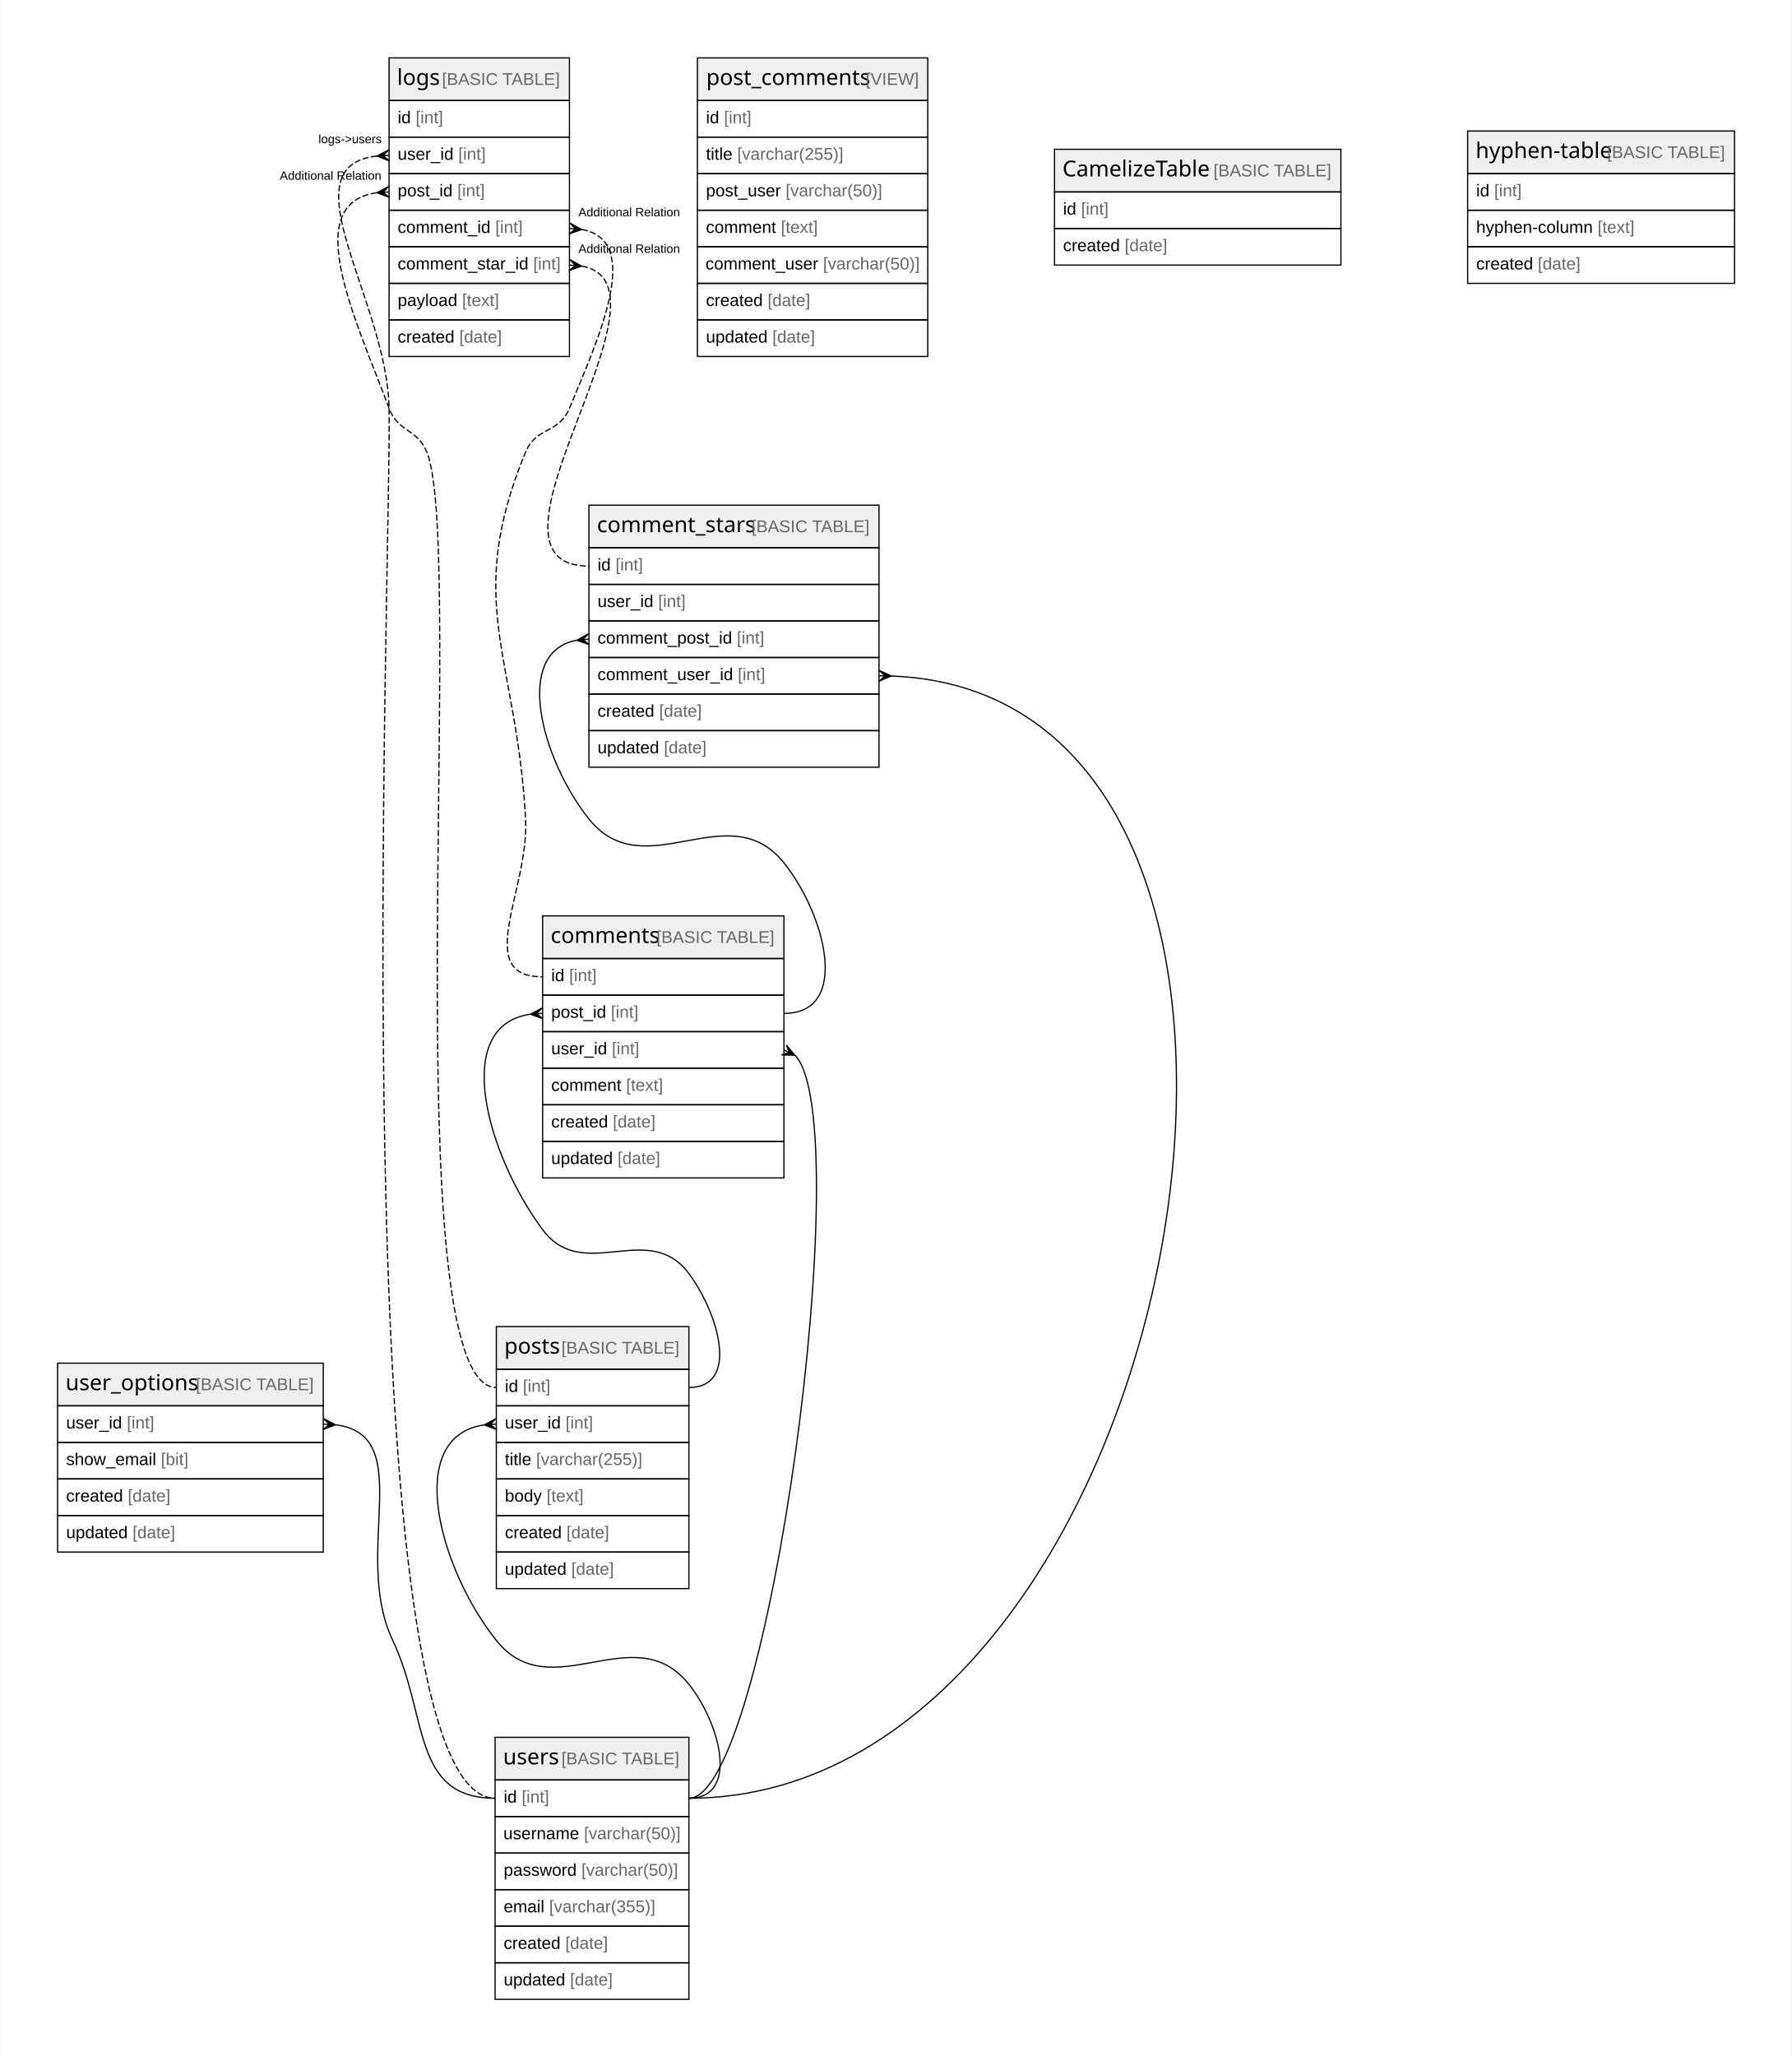
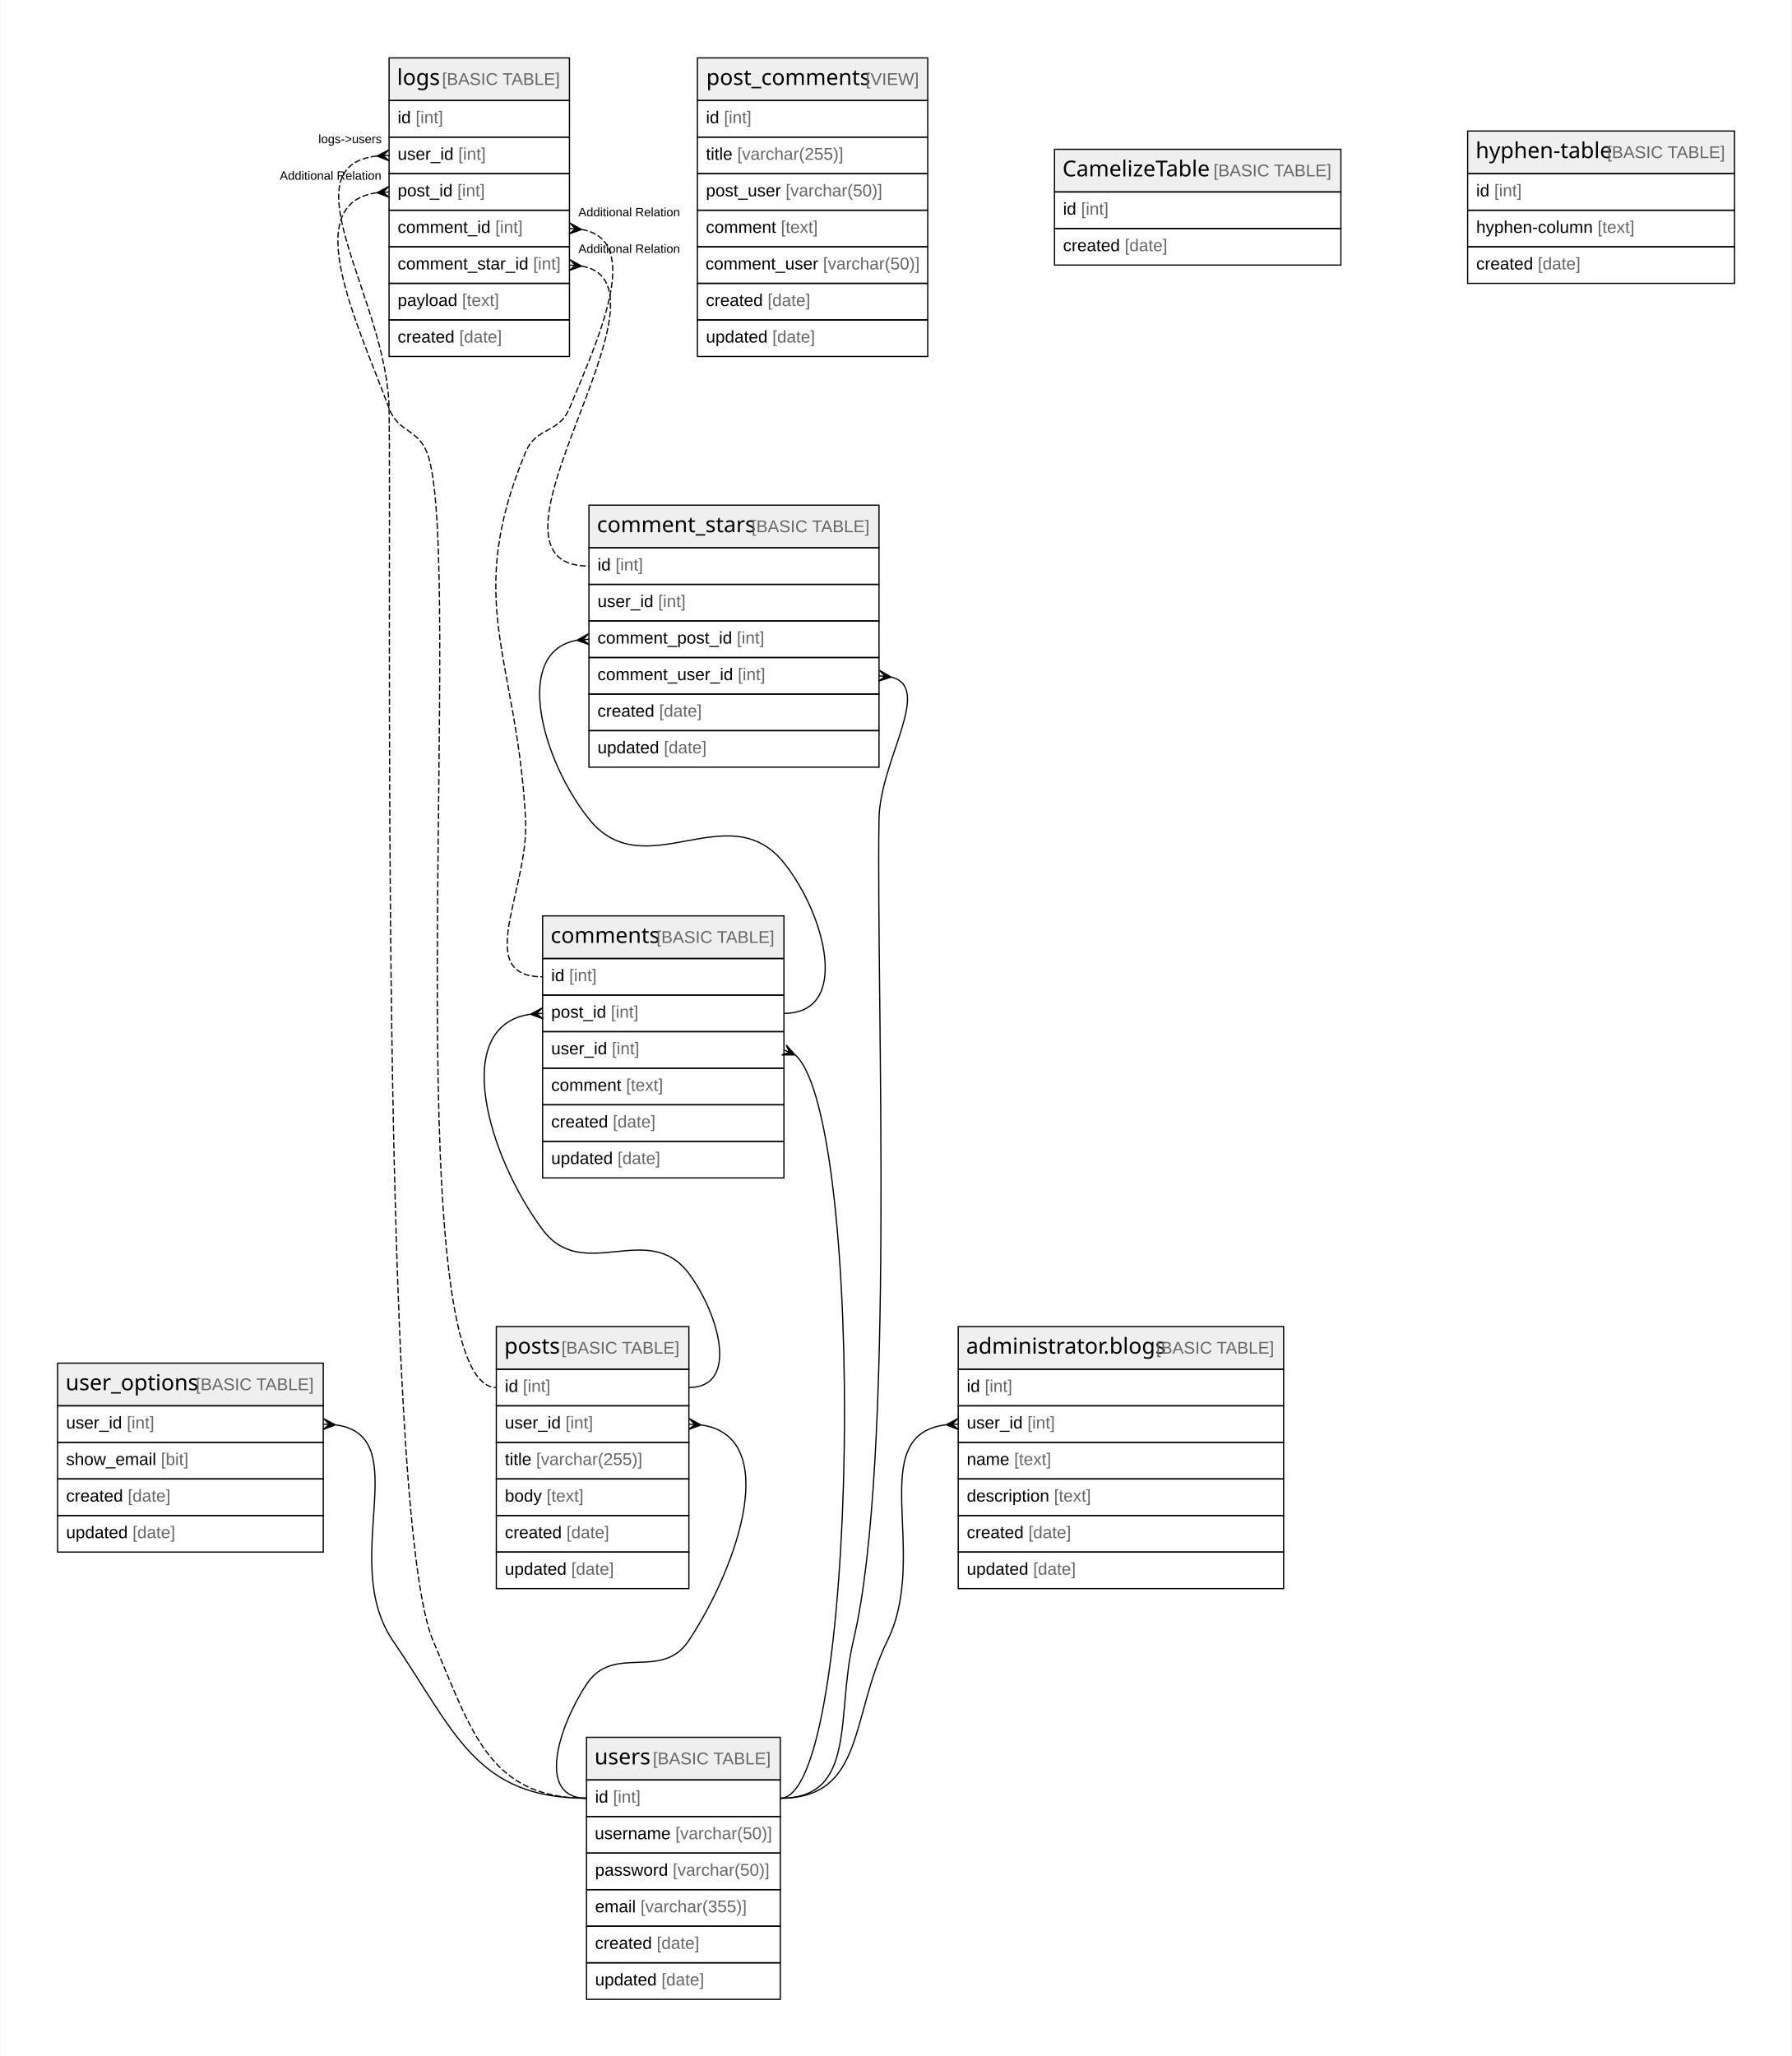
<svg xmlns="http://www.w3.org/2000/svg" width="1470pt" height="1687pt" viewBox="0.00 0.00 1469.50 1687.00">
  <g id="graph0" class="graph" transform="scale(1 1) rotate(0) translate(4 1683)">
    <polygon fill="#ffffff" stroke="transparent" points="-4,4 -4,-1683 1465.5,-1683 1465.5,4 -4,4" />
    <g id="node1" class="node">
-       <polygon fill="#efefef" stroke="transparent" points="402,-222.5 402,-257.5 561,-257.5 561,-222.5 402,-222.5" />
-       <polygon fill="none" stroke="#000000" points="402,-222.5 402,-257.5 561,-257.5 561,-222.5 402,-222.5" />
-       <text text-anchor="start" x="408.541" y="-235.3" font-family="Arial Bold" font-size="18.00" fill="#000000">users</text>
-       <text text-anchor="start" x="452.545" y="-235.3" font-family="Arial" font-size="14.00" fill="#000000"> </text>
-       <text text-anchor="start" x="456.436" y="-235.3" font-family="Arial" font-size="14.00" fill="#666666">[BASIC TABLE]</text>
-       <polygon fill="none" stroke="#000000" points="402,-192.5 402,-222.5 561,-222.5 561,-192.5 402,-192.5" />
-       <text text-anchor="start" x="409" y="-203.9" font-family="Arial" font-size="14.00" fill="#000000">id </text>
-       <text text-anchor="start" x="423.78" y="-203.9" font-family="Arial" font-size="14.00" fill="#666666">[int]</text>
-       <polygon fill="none" stroke="#000000" points="402,-162.5 402,-192.5 561,-192.5 561,-162.5 402,-162.5" />
-       <text text-anchor="start" x="408.769" y="-173.9" font-family="Arial" font-size="14.00" fill="#000000">username </text>
-       <text text-anchor="start" x="474.894" y="-173.9" font-family="Arial" font-size="14.00" fill="#666666">[varchar(50)]</text>
-       <polygon fill="none" stroke="#000000" points="402,-132.5 402,-162.5 561,-162.5 561,-132.5 402,-132.5" />
-       <text text-anchor="start" x="409" y="-143.9" font-family="Arial" font-size="14.00" fill="#000000">password </text>
-       <text text-anchor="start" x="472.788" y="-143.9" font-family="Arial" font-size="14.00" fill="#666666">[varchar(50)]</text>
-       <polygon fill="none" stroke="#000000" points="402,-102.5 402,-132.5 561,-132.5 561,-102.5 402,-102.5" />
-       <text text-anchor="start" x="409" y="-113.9" font-family="Arial" font-size="14.00" fill="#000000">email </text>
-       <text text-anchor="start" x="446.33" y="-113.9" font-family="Arial" font-size="14.00" fill="#666666">[varchar(355)]</text>
-       <polygon fill="none" stroke="#000000" points="402,-72.5 402,-102.5 561,-102.5 561,-72.5 402,-72.5" />
-       <text text-anchor="start" x="409" y="-83.9" font-family="Arial" font-size="14.00" fill="#000000">created </text>
-       <text text-anchor="start" x="459.572" y="-83.9" font-family="Arial" font-size="14.00" fill="#666666">[date]</text>
-       <polygon fill="none" stroke="#000000" points="402,-42.5 402,-72.5 561,-72.5 561,-42.5 402,-42.5" />
-       <text text-anchor="start" x="409" y="-53.9" font-family="Arial" font-size="14.00" fill="#000000">updated </text>
-       <text text-anchor="start" x="463.477" y="-53.9" font-family="Arial" font-size="14.00" fill="#666666">[date]</text>
+       <polygon fill="#efefef" stroke="transparent" points="477,-222.5 477,-257.5 636,-257.5 636,-222.5 477,-222.5" />
+       <polygon fill="none" stroke="#000000" points="477,-222.5 477,-257.5 636,-257.5 636,-222.5 477,-222.5" />
+       <text text-anchor="start" x="483.541" y="-235.3" font-family="Arial Bold" font-size="18.00" fill="#000000">users</text>
+       <text text-anchor="start" x="527.545" y="-235.3" font-family="Arial" font-size="14.00" fill="#000000"> </text>
+       <text text-anchor="start" x="531.436" y="-235.3" font-family="Arial" font-size="14.00" fill="#666666">[BASIC TABLE]</text>
+       <polygon fill="none" stroke="#000000" points="477,-192.5 477,-222.5 636,-222.5 636,-192.5 477,-192.5" />
+       <text text-anchor="start" x="484" y="-203.9" font-family="Arial" font-size="14.00" fill="#000000">id </text>
+       <text text-anchor="start" x="498.78" y="-203.9" font-family="Arial" font-size="14.00" fill="#666666">[int]</text>
+       <polygon fill="none" stroke="#000000" points="477,-162.5 477,-192.5 636,-192.5 636,-162.5 477,-162.5" />
+       <text text-anchor="start" x="483.769" y="-173.9" font-family="Arial" font-size="14.00" fill="#000000">username </text>
+       <text text-anchor="start" x="549.894" y="-173.9" font-family="Arial" font-size="14.00" fill="#666666">[varchar(50)]</text>
+       <polygon fill="none" stroke="#000000" points="477,-132.5 477,-162.5 636,-162.5 636,-132.5 477,-132.5" />
+       <text text-anchor="start" x="484" y="-143.9" font-family="Arial" font-size="14.00" fill="#000000">password </text>
+       <text text-anchor="start" x="547.788" y="-143.9" font-family="Arial" font-size="14.00" fill="#666666">[varchar(50)]</text>
+       <polygon fill="none" stroke="#000000" points="477,-102.5 477,-132.5 636,-132.5 636,-102.5 477,-102.5" />
+       <text text-anchor="start" x="484" y="-113.9" font-family="Arial" font-size="14.00" fill="#000000">email </text>
+       <text text-anchor="start" x="521.33" y="-113.9" font-family="Arial" font-size="14.00" fill="#666666">[varchar(355)]</text>
+       <polygon fill="none" stroke="#000000" points="477,-72.5 477,-102.5 636,-102.5 636,-72.5 477,-72.5" />
+       <text text-anchor="start" x="484" y="-83.9" font-family="Arial" font-size="14.00" fill="#000000">created </text>
+       <text text-anchor="start" x="534.572" y="-83.9" font-family="Arial" font-size="14.00" fill="#666666">[date]</text>
+       <polygon fill="none" stroke="#000000" points="477,-42.5 477,-72.5 636,-72.5 636,-42.5 477,-42.5" />
+       <text text-anchor="start" x="484" y="-53.9" font-family="Arial" font-size="14.00" fill="#000000">updated </text>
+       <text text-anchor="start" x="538.477" y="-53.9" font-family="Arial" font-size="14.00" fill="#666666">[date]</text>
    </g>
    <g id="node2" class="node">
      <polygon fill="#efefef" stroke="transparent" points="43,-529.5 43,-564.5 261,-564.5 261,-529.5 43,-529.5" />
      <polygon fill="none" stroke="#000000" points="43,-529.5 43,-564.5 261,-564.5 261,-529.5 43,-529.5" />
      <text text-anchor="start" x="49.527" y="-542.3" font-family="Arial Bold" font-size="18.00" fill="#000000">user_options</text>
      <text text-anchor="start" x="152.559" y="-542.3" font-family="Arial" font-size="14.00" fill="#000000"> </text>
      <text text-anchor="start" x="156.449" y="-542.3" font-family="Arial" font-size="14.00" fill="#666666">[BASIC TABLE]</text>
      <polygon fill="none" stroke="#000000" points="43,-499.5 43,-529.5 261,-529.5 261,-499.5 43,-499.5" />
      <text text-anchor="start" x="50" y="-510.9" font-family="Arial" font-size="14.00" fill="#000000">user_id </text>
      <text text-anchor="start" x="99.788" y="-510.9" font-family="Arial" font-size="14.00" fill="#666666">[int]</text>
      <polygon fill="none" stroke="#000000" points="43,-469.5 43,-499.5 261,-499.5 261,-469.5 43,-469.5" />
      <text text-anchor="start" x="50" y="-480.9" font-family="Arial" font-size="14.00" fill="#000000">show_email </text>
      <text text-anchor="start" x="127.784" y="-480.9" font-family="Arial" font-size="14.00" fill="#666666">[bit]</text>
      <polygon fill="none" stroke="#000000" points="43,-439.5 43,-469.5 261,-469.5 261,-439.5 43,-439.5" />
      <text text-anchor="start" x="50" y="-450.9" font-family="Arial" font-size="14.00" fill="#000000">created </text>
      <text text-anchor="start" x="100.572" y="-450.9" font-family="Arial" font-size="14.00" fill="#666666">[date]</text>
      <polygon fill="none" stroke="#000000" points="43,-409.5 43,-439.5 261,-439.5 261,-409.5 43,-409.5" />
      <text text-anchor="start" x="50" y="-420.9" font-family="Arial" font-size="14.00" fill="#000000">updated </text>
      <text text-anchor="start" x="104.477" y="-420.9" font-family="Arial" font-size="14.00" fill="#666666">[date]</text>
    </g>
    <g id="edge1" class="edge">
-       <path fill="none" stroke="#000000" d="M271.315,-513.89C338.538,-505.334 284.074,-408.493 318,-337 347.412,-275.021 333.397,-207.5 402,-207.5" />
-       <polygon fill="#000000" stroke="#000000" points="270.983,-513.91 260.735,-510.008 265.991,-514.205 261,-514.5 261,-514.5 261,-514.5 265.991,-514.205 261.265,-518.992 270.983,-513.91 270.983,-513.91" />
+       <path fill="none" stroke="#000000" d="M271.25,-513.853C337.577,-504.783 273.382,-402.357 318,-337 369.387,-261.728 385.86,-207.5 477,-207.5" />
+       <polygon fill="#000000" stroke="#000000" points="270.98,-513.87 260.717,-510.009 265.99,-514.185 261,-514.5 261,-514.5 261,-514.5 265.99,-514.185 261.283,-518.991 270.98,-513.87 270.98,-513.87" />
    </g>
    <g id="node3" class="node">
      <polygon fill="#efefef" stroke="transparent" points="403,-559.5 403,-594.5 561,-594.5 561,-559.5 403,-559.5" />
      <polygon fill="none" stroke="#000000" points="403,-559.5 403,-594.5 561,-594.5 561,-559.5 403,-559.5" />
      <text text-anchor="start" x="409.536" y="-572.3" font-family="Arial Bold" font-size="18.00" fill="#000000">posts</text>
      <text text-anchor="start" x="452.55" y="-572.3" font-family="Arial" font-size="14.00" fill="#000000"> </text>
      <text text-anchor="start" x="456.441" y="-572.3" font-family="Arial" font-size="14.00" fill="#666666">[BASIC TABLE]</text>
      <polygon fill="none" stroke="#000000" points="403,-529.5 403,-559.5 561,-559.5 561,-529.5 403,-529.5" />
      <text text-anchor="start" x="410" y="-540.9" font-family="Arial" font-size="14.00" fill="#000000">id </text>
      <text text-anchor="start" x="424.78" y="-540.9" font-family="Arial" font-size="14.00" fill="#666666">[int]</text>
      <polygon fill="none" stroke="#000000" points="403,-499.5 403,-529.5 561,-529.5 561,-499.5 403,-499.5" />
      <text text-anchor="start" x="410" y="-510.9" font-family="Arial" font-size="14.00" fill="#000000">user_id </text>
      <text text-anchor="start" x="459.788" y="-510.9" font-family="Arial" font-size="14.00" fill="#666666">[int]</text>
      <polygon fill="none" stroke="#000000" points="403,-469.5 403,-499.5 561,-499.5 561,-469.5 403,-469.5" />
      <text text-anchor="start" x="410" y="-480.9" font-family="Arial" font-size="14.00" fill="#000000">title </text>
      <text text-anchor="start" x="435.668" y="-480.9" font-family="Arial" font-size="14.00" fill="#666666">[varchar(255)]</text>
      <polygon fill="none" stroke="#000000" points="403,-439.5 403,-469.5 561,-469.5 561,-439.5 403,-439.5" />
      <text text-anchor="start" x="410" y="-450.9" font-family="Arial" font-size="14.00" fill="#000000">body </text>
      <text text-anchor="start" x="444.238" y="-450.9" font-family="Arial" font-size="14.00" fill="#666666">[text]</text>
      <polygon fill="none" stroke="#000000" points="403,-409.5 403,-439.5 561,-439.5 561,-409.5 403,-409.5" />
      <text text-anchor="start" x="410" y="-420.9" font-family="Arial" font-size="14.00" fill="#000000">created </text>
      <text text-anchor="start" x="460.572" y="-420.9" font-family="Arial" font-size="14.00" fill="#666666">[date]</text>
      <polygon fill="none" stroke="#000000" points="403,-379.5 403,-409.5 561,-409.5 561,-379.5 403,-379.5" />
      <text text-anchor="start" x="410" y="-390.9" font-family="Arial" font-size="14.00" fill="#000000">updated </text>
      <text text-anchor="start" x="464.477" y="-390.9" font-family="Arial" font-size="14.00" fill="#666666">[date]</text>
    </g>
    <g id="edge2" class="edge">
-       <path fill="none" stroke="#000000" d="M393.018,-513.814C326.818,-504.203 356.012,-395.898 403,-337 447.916,-280.699 516.085,-357.301 561,-301 586.916,-268.515 602.556,-207.5 561,-207.5" />
-       <polygon fill="#000000" stroke="#000000" points="393.024,-513.814 402.692,-518.989 398.012,-514.157 403,-514.5 403,-514.5 403,-514.5 398.012,-514.157 403.308,-510.011 393.024,-513.814 393.024,-513.814" />
+       <path fill="none" stroke="#000000" d="M571.351,-513.78C636.547,-504.134 602.392,-399.772 561,-337 538.64,-303.091 499.36,-334.909 477,-301 454.124,-266.308 435.444,-207.5 477,-207.5" />
+       <polygon fill="#000000" stroke="#000000" points="570.976,-513.806 560.688,-510.011 565.988,-514.153 561,-514.5 561,-514.5 561,-514.5 565.988,-514.153 561.312,-518.989 570.976,-513.806 570.976,-513.806" />
    </g>
    <g id="node4" class="node">
      <polygon fill="#efefef" stroke="transparent" points="441,-896.5 441,-931.5 639,-931.5 639,-896.5 441,-896.5" />
      <polygon fill="none" stroke="#000000" points="441,-896.5 441,-931.5 639,-931.5 639,-896.5 441,-896.5" />
      <text text-anchor="start" x="447.54" y="-909.3" font-family="Arial Bold" font-size="18.00" fill="#000000">comments</text>
      <text text-anchor="start" x="530.545" y="-909.3" font-family="Arial" font-size="14.00" fill="#000000"> </text>
      <text text-anchor="start" x="534.436" y="-909.3" font-family="Arial" font-size="14.00" fill="#666666">[BASIC TABLE]</text>
      <polygon fill="none" stroke="#000000" points="441,-866.5 441,-896.5 639,-896.5 639,-866.5 441,-866.5" />
      <text text-anchor="start" x="448" y="-877.9" font-family="Arial" font-size="14.00" fill="#000000">id </text>
      <text text-anchor="start" x="462.78" y="-877.9" font-family="Arial" font-size="14.00" fill="#666666">[int]</text>
      <polygon fill="none" stroke="#000000" points="441,-836.5 441,-866.5 639,-866.5 639,-836.5 441,-836.5" />
      <text text-anchor="start" x="448" y="-847.9" font-family="Arial" font-size="14.00" fill="#000000">post_id </text>
      <text text-anchor="start" x="497.018" y="-847.9" font-family="Arial" font-size="14.00" fill="#666666">[int]</text>
      <polygon fill="none" stroke="#000000" points="441,-806.5 441,-836.5 639,-836.5 639,-806.5 441,-806.5" />
      <text text-anchor="start" x="448" y="-817.9" font-family="Arial" font-size="14.00" fill="#000000">user_id </text>
      <text text-anchor="start" x="497.788" y="-817.9" font-family="Arial" font-size="14.00" fill="#666666">[int]</text>
      <polygon fill="none" stroke="#000000" points="441,-776.5 441,-806.5 639,-806.5 639,-776.5 441,-776.5" />
      <text text-anchor="start" x="448" y="-787.9" font-family="Arial" font-size="14.00" fill="#000000">comment </text>
      <text text-anchor="start" x="509.45" y="-787.9" font-family="Arial" font-size="14.00" fill="#666666">[text]</text>
      <polygon fill="none" stroke="#000000" points="441,-746.5 441,-776.5 639,-776.5 639,-746.5 441,-746.5" />
      <text text-anchor="start" x="448" y="-757.9" font-family="Arial" font-size="14.00" fill="#000000">created </text>
      <text text-anchor="start" x="498.572" y="-757.9" font-family="Arial" font-size="14.00" fill="#666666">[date]</text>
      <polygon fill="none" stroke="#000000" points="441,-716.5 441,-746.5 639,-746.5 639,-716.5 441,-716.5" />
      <text text-anchor="start" x="448" y="-727.9" font-family="Arial" font-size="14.00" fill="#000000">updated </text>
      <text text-anchor="start" x="502.477" y="-727.9" font-family="Arial" font-size="14.00" fill="#666666">[date]</text>
    </g>
    <g id="edge4" class="edge">
-       <path fill="none" stroke="#000000" d="M648.362,-816.911C699.872,-760.724 626.278,-207.5 561,-207.5" />
-       <polygon fill="#000000" stroke="#000000" points="647.979,-817.098 637.019,-817.459 643.49,-819.299 639,-821.5 639,-821.5 639,-821.5 643.49,-819.299 640.981,-825.541 647.979,-817.098 647.979,-817.098" />
+       <path fill="none" stroke="#000000" d="M648.485,-817.251C706.775,-763.003 700.892,-207.5 636,-207.5" />
+       <polygon fill="#000000" stroke="#000000" points="648.126,-817.412 637.16,-817.393 643.563,-819.456 639,-821.5 639,-821.5 639,-821.5 643.563,-819.456 640.84,-825.607 648.126,-817.412 648.126,-817.412" />
    </g>
    <g id="edge3" class="edge">
      <path fill="none" stroke="#000000" d="M430.626,-850.764C365.126,-840.905 396.116,-734.325 441,-674 474.238,-629.327 527.762,-682.673 561,-638 585.806,-604.66 602.556,-544.5 561,-544.5" />
      <polygon fill="#000000" stroke="#000000" points="431.025,-850.792 440.682,-855.989 436.012,-851.146 441,-851.5 441,-851.5 441,-851.5 436.012,-851.146 441.318,-847.011 431.025,-850.792 431.025,-850.792" />
    </g>
    <g id="node5" class="node">
      <polygon fill="#efefef" stroke="transparent" points="479,-1233.5 479,-1268.5 717,-1268.5 717,-1233.5 479,-1233.5" />
      <polygon fill="none" stroke="#000000" points="479,-1233.5 479,-1268.5 717,-1268.5 717,-1233.5 479,-1233.5" />
      <text text-anchor="start" x="485.537" y="-1246.3" font-family="Arial Bold" font-size="18.00" fill="#000000">comment_stars</text>
      <text text-anchor="start" x="608.549" y="-1246.3" font-family="Arial" font-size="14.00" fill="#000000"> </text>
      <text text-anchor="start" x="612.439" y="-1246.3" font-family="Arial" font-size="14.00" fill="#666666">[BASIC TABLE]</text>
      <polygon fill="none" stroke="#000000" points="479,-1203.5 479,-1233.5 717,-1233.5 717,-1203.5 479,-1203.5" />
      <text text-anchor="start" x="486" y="-1214.9" font-family="Arial" font-size="14.00" fill="#000000">id </text>
      <text text-anchor="start" x="500.78" y="-1214.9" font-family="Arial" font-size="14.00" fill="#666666">[int]</text>
      <polygon fill="none" stroke="#000000" points="479,-1173.5 479,-1203.5 717,-1203.5 717,-1173.5 479,-1173.5" />
      <text text-anchor="start" x="486" y="-1184.9" font-family="Arial" font-size="14.00" fill="#000000">user_id </text>
      <text text-anchor="start" x="535.788" y="-1184.9" font-family="Arial" font-size="14.00" fill="#666666">[int]</text>
      <polygon fill="none" stroke="#000000" points="479,-1143.5 479,-1173.5 717,-1173.5 717,-1143.5 479,-1143.5" />
      <text text-anchor="start" x="486" y="-1154.9" font-family="Arial" font-size="14.00" fill="#000000">comment_post_id </text>
      <text text-anchor="start" x="600.36" y="-1154.9" font-family="Arial" font-size="14.00" fill="#666666">[int]</text>
      <polygon fill="none" stroke="#000000" points="479,-1113.5 479,-1143.5 717,-1143.5 717,-1113.5 479,-1113.5" />
      <text text-anchor="start" x="486" y="-1124.9" font-family="Arial" font-size="14.00" fill="#000000">comment_user_id </text>
      <text text-anchor="start" x="601.13" y="-1124.9" font-family="Arial" font-size="14.00" fill="#666666">[int]</text>
      <polygon fill="none" stroke="#000000" points="479,-1083.5 479,-1113.5 717,-1113.5 717,-1083.5 479,-1083.5" />
      <text text-anchor="start" x="486" y="-1094.9" font-family="Arial" font-size="14.00" fill="#000000">created </text>
      <text text-anchor="start" x="536.572" y="-1094.9" font-family="Arial" font-size="14.00" fill="#666666">[date]</text>
      <polygon fill="none" stroke="#000000" points="479,-1053.5 479,-1083.5 717,-1083.5 717,-1053.5 479,-1053.5" />
      <text text-anchor="start" x="486" y="-1064.9" font-family="Arial" font-size="14.00" fill="#000000">updated </text>
      <text text-anchor="start" x="540.477" y="-1064.9" font-family="Arial" font-size="14.00" fill="#666666">[date]</text>
    </g>
    <g id="edge5" class="edge">
-       <path fill="none" stroke="#000000" d="M727.221,-1128.311C1129.556,-1113.273 972.717,-207.5 561,-207.5" />
-       <polygon fill="#000000" stroke="#000000" points="726.998,-1128.315 716.917,-1124.001 721.999,-1128.407 717,-1128.5 717,-1128.5 717,-1128.5 721.999,-1128.407 717.083,-1132.999 726.998,-1128.315 726.998,-1128.315" />
+       <path fill="none" stroke="#000000" d="M726.978,-1127.453C761.87,-1118.881 717.753,-1059.341 717,-1011 714.666,-861.168 730.529,-482.818 696,-337 681.384,-275.274 699.433,-207.5 636,-207.5" />
+       <polygon fill="#000000" stroke="#000000" points="726.945,-1127.457 716.53,-1124.025 721.973,-1127.978 717,-1128.5 717,-1128.5 717,-1128.5 721.973,-1127.978 717.47,-1132.975 726.945,-1127.457 726.945,-1127.457" />
    </g>
    <g id="edge6" class="edge">
      <path fill="none" stroke="#000000" d="M468.715,-1157.599C416.284,-1147.735 440.367,-1059.291 479,-1011 524.533,-954.083 593.467,-1031.917 639,-975 673.289,-932.139 693.889,-851.5 639,-851.5" />
      <polygon fill="#000000" stroke="#000000" points="469.038,-1157.627 478.607,-1162.983 474.019,-1158.063 479,-1158.5 479,-1158.5 479,-1158.5 474.019,-1158.063 479.393,-1154.017 469.038,-1157.627 469.038,-1157.627" />
    </g>
    <g id="node6" class="node">
      <polygon fill="#efefef" stroke="transparent" points="315,-1600.5 315,-1635.5 463,-1635.5 463,-1600.5 315,-1600.5" />
      <polygon fill="none" stroke="#000000" points="315,-1600.5 315,-1635.5 463,-1635.5 463,-1600.5 315,-1600.5" />
      <text text-anchor="start" x="321.539" y="-1613.3" font-family="Arial Bold" font-size="18.00" fill="#000000">logs</text>
      <text text-anchor="start" x="354.546" y="-1613.3" font-family="Arial" font-size="14.00" fill="#000000"> </text>
      <text text-anchor="start" x="358.437" y="-1613.3" font-family="Arial" font-size="14.00" fill="#666666">[BASIC TABLE]</text>
      <polygon fill="none" stroke="#000000" points="315,-1570.5 315,-1600.5 463,-1600.5 463,-1570.5 315,-1570.5" />
      <text text-anchor="start" x="322" y="-1581.9" font-family="Arial" font-size="14.00" fill="#000000">id </text>
      <text text-anchor="start" x="336.78" y="-1581.9" font-family="Arial" font-size="14.00" fill="#666666">[int]</text>
      <polygon fill="none" stroke="#000000" points="315,-1540.5 315,-1570.5 463,-1570.5 463,-1540.5 315,-1540.5" />
      <text text-anchor="start" x="322" y="-1551.9" font-family="Arial" font-size="14.00" fill="#000000">user_id </text>
      <text text-anchor="start" x="371.788" y="-1551.9" font-family="Arial" font-size="14.00" fill="#666666">[int]</text>
      <polygon fill="none" stroke="#000000" points="315,-1510.5 315,-1540.5 463,-1540.5 463,-1510.5 315,-1510.5" />
      <text text-anchor="start" x="322" y="-1521.9" font-family="Arial" font-size="14.00" fill="#000000">post_id </text>
      <text text-anchor="start" x="371.018" y="-1521.9" font-family="Arial" font-size="14.00" fill="#666666">[int]</text>
      <polygon fill="none" stroke="#000000" points="315,-1480.5 315,-1510.5 463,-1510.5 463,-1480.5 315,-1480.5" />
      <text text-anchor="start" x="322" y="-1491.9" font-family="Arial" font-size="14.00" fill="#000000">comment_id </text>
      <text text-anchor="start" x="402.122" y="-1491.9" font-family="Arial" font-size="14.00" fill="#666666">[int]</text>
      <polygon fill="none" stroke="#000000" points="315,-1450.5 315,-1480.5 463,-1480.5 463,-1450.5 315,-1450.5" />
      <text text-anchor="start" x="322" y="-1461.9" font-family="Arial" font-size="14.00" fill="#000000">comment_star_id </text>
      <text text-anchor="start" x="433.238" y="-1461.9" font-family="Arial" font-size="14.00" fill="#666666">[int]</text>
      <polygon fill="none" stroke="#000000" points="315,-1420.5 315,-1450.5 463,-1450.5 463,-1420.5 315,-1420.5" />
      <text text-anchor="start" x="322" y="-1431.9" font-family="Arial" font-size="14.00" fill="#000000">payload </text>
      <text text-anchor="start" x="374.91" y="-1431.9" font-family="Arial" font-size="14.00" fill="#666666">[text]</text>
      <polygon fill="none" stroke="#000000" points="315,-1390.5 315,-1420.5 463,-1420.5 463,-1390.5 315,-1390.5" />
      <text text-anchor="start" x="322" y="-1401.9" font-family="Arial" font-size="14.00" fill="#000000">created </text>
      <text text-anchor="start" x="372.572" y="-1401.9" font-family="Arial" font-size="14.00" fill="#666666">[date]</text>
    </g>
-     <g id="edge7" class="edge">
-       <path fill="none" stroke="#000000" stroke-dasharray="5,2" d="M305.013,-1554.98C229.719,-1546.528 313.423,-1436.606 315,-1348 317.262,-1220.93 274.91,-207.5 402,-207.5" />
+     <g id="edge8" class="edge">
+       <path fill="none" stroke="#000000" stroke-dasharray="5,2" d="M305.013,-1554.98C229.719,-1546.528 313.423,-1436.606 315,-1348 317,-1235.613 306.85,-440.371 351,-337 382.541,-263.15 396.697,-207.5 477,-207.5" />
      <polygon fill="#000000" stroke="#000000" points="305.014,-1554.98 314.766,-1559.994 310.007,-1555.24 315,-1555.5 315,-1555.5 315,-1555.5 310.007,-1555.24 315.234,-1551.006 305.014,-1554.98 305.014,-1554.98" />
      <text text-anchor="start" x="257.024" y="-1565.5" font-family="Arial" font-size="10.00" fill="#000000">logs-&gt;users</text>
    </g>
-     <g id="edge8" class="edge">
+     <g id="edge9" class="edge">
      <path fill="none" stroke="#000000" stroke-dasharray="5,2" d="M304.749,-1524.831C240.88,-1515.858 288.832,-1418.491 315,-1348 322.348,-1328.205 337.99,-1331.536 346,-1312 378.44,-1232.88 317.487,-544.5 403,-544.5" />
      <polygon fill="#000000" stroke="#000000" points="305.021,-1524.849 314.707,-1529.991 310.011,-1525.174 315,-1525.5 315,-1525.5 315,-1525.5 310.011,-1525.174 315.293,-1521.009 305.021,-1524.849 305.021,-1524.849" />
      <text text-anchor="start" x="225.325" y="-1535.5" font-family="Arial" font-size="10.00" fill="#000000">Additional Relation</text>
    </g>
-     <g id="edge9" class="edge">
+     <g id="edge10" class="edge">
      <path fill="none" stroke="#000000" stroke-dasharray="5,2" d="M473.141,-1494.684C524.021,-1485.736 486.666,-1405.135 463,-1348 454.341,-1327.095 435.659,-1332.905 427,-1312 375.805,-1188.405 419.8,-1144.584 427,-1011 430.116,-953.193 383.109,-881.5 441,-881.5" />
      <polygon fill="#000000" stroke="#000000" points="472.968,-1494.698 462.639,-1491.014 467.984,-1495.099 463,-1495.5 463,-1495.5 463,-1495.5 467.984,-1495.099 463.361,-1499.986 472.968,-1494.698 472.968,-1494.698" />
      <text text-anchor="start" x="470.325" y="-1505.5" font-family="Arial" font-size="10.00" fill="#000000">Additional Relation</text>
    </g>
-     <g id="edge10" class="edge">
+     <g id="edge11" class="edge">
      <path fill="none" stroke="#000000" stroke-dasharray="5,2" d="M473.205,-1464.654C559.428,-1448.904 372.752,-1218.5 479,-1218.5" />
      <polygon fill="#000000" stroke="#000000" points="472.966,-1464.674 462.628,-1461.015 467.983,-1465.087 463,-1465.5 463,-1465.5 463,-1465.5 467.983,-1465.087 463.372,-1469.985 472.966,-1464.674 472.966,-1464.674" />
      <text text-anchor="start" x="470.325" y="-1475.5" font-family="Arial" font-size="10.00" fill="#000000">Additional Relation</text>
    </g>
    <g id="node7" class="node">
      <polygon fill="#efefef" stroke="transparent" points="568,-1600.5 568,-1635.5 757,-1635.5 757,-1600.5 568,-1600.5" />
      <polygon fill="none" stroke="#000000" points="568,-1600.5 568,-1635.5 757,-1635.5 757,-1600.5 568,-1600.5" />
      <text text-anchor="start" x="575.262" y="-1613.3" font-family="Arial Bold" font-size="18.00" fill="#000000">post_comments</text>
      <text text-anchor="start" x="702.288" y="-1613.3" font-family="Arial" font-size="14.00" fill="#000000"> </text>
      <text text-anchor="start" x="706.178" y="-1613.3" font-family="Arial" font-size="14.00" fill="#666666">[VIEW]</text>
      <polygon fill="none" stroke="#000000" points="568,-1570.5 568,-1600.5 757,-1600.5 757,-1570.5 568,-1570.5" />
      <text text-anchor="start" x="575" y="-1581.9" font-family="Arial" font-size="14.00" fill="#000000">id </text>
      <text text-anchor="start" x="589.78" y="-1581.9" font-family="Arial" font-size="14.00" fill="#666666">[int]</text>
      <polygon fill="none" stroke="#000000" points="568,-1540.5 568,-1570.5 757,-1570.5 757,-1540.5 568,-1540.5" />
      <text text-anchor="start" x="575" y="-1551.9" font-family="Arial" font-size="14.00" fill="#000000">title </text>
      <text text-anchor="start" x="600.668" y="-1551.9" font-family="Arial" font-size="14.00" fill="#666666">[varchar(255)]</text>
      <polygon fill="none" stroke="#000000" points="568,-1510.5 568,-1540.5 757,-1540.5 757,-1510.5 568,-1510.5" />
      <text text-anchor="start" x="575" y="-1521.9" font-family="Arial" font-size="14.00" fill="#000000">post_user </text>
      <text text-anchor="start" x="640.355" y="-1521.9" font-family="Arial" font-size="14.00" fill="#666666">[varchar(50)]</text>
      <polygon fill="none" stroke="#000000" points="568,-1480.5 568,-1510.5 757,-1510.5 757,-1480.5 568,-1480.5" />
      <text text-anchor="start" x="575" y="-1491.9" font-family="Arial" font-size="14.00" fill="#000000">comment </text>
      <text text-anchor="start" x="636.45" y="-1491.9" font-family="Arial" font-size="14.00" fill="#666666">[text]</text>
      <polygon fill="none" stroke="#000000" points="568,-1450.5 568,-1480.5 757,-1480.5 757,-1450.5 568,-1450.5" />
      <text text-anchor="start" x="574.602" y="-1461.9" font-family="Arial" font-size="14.00" fill="#000000">comment_user </text>
      <text text-anchor="start" x="671.061" y="-1461.9" font-family="Arial" font-size="14.00" fill="#666666">[varchar(50)]</text>
      <polygon fill="none" stroke="#000000" points="568,-1420.5 568,-1450.5 757,-1450.5 757,-1420.5 568,-1420.5" />
      <text text-anchor="start" x="575" y="-1431.9" font-family="Arial" font-size="14.00" fill="#000000">created </text>
      <text text-anchor="start" x="625.572" y="-1431.9" font-family="Arial" font-size="14.00" fill="#666666">[date]</text>
      <polygon fill="none" stroke="#000000" points="568,-1390.5 568,-1420.5 757,-1420.5 757,-1390.5 568,-1390.5" />
      <text text-anchor="start" x="575" y="-1401.9" font-family="Arial" font-size="14.00" fill="#000000">updated </text>
      <text text-anchor="start" x="629.477" y="-1401.9" font-family="Arial" font-size="14.00" fill="#666666">[date]</text>
    </g>
    <g id="node8" class="node">
      <polygon fill="#efefef" stroke="transparent" points="861,-1525.5 861,-1560.5 1096,-1560.5 1096,-1525.5 861,-1525.5" />
      <polygon fill="none" stroke="#000000" points="861,-1525.5 861,-1560.5 1096,-1560.5 1096,-1525.5 861,-1525.5" />
      <text text-anchor="start" x="867.542" y="-1538.3" font-family="Arial Bold" font-size="18.00" fill="#000000">CamelizeTable</text>
      <text text-anchor="start" x="987.544" y="-1538.3" font-family="Arial" font-size="14.00" fill="#000000"> </text>
      <text text-anchor="start" x="991.435" y="-1538.3" font-family="Arial" font-size="14.00" fill="#666666">[BASIC TABLE]</text>
      <polygon fill="none" stroke="#000000" points="861,-1495.5 861,-1525.5 1096,-1525.5 1096,-1495.5 861,-1495.5" />
      <text text-anchor="start" x="868" y="-1506.9" font-family="Arial" font-size="14.00" fill="#000000">id </text>
      <text text-anchor="start" x="882.78" y="-1506.9" font-family="Arial" font-size="14.00" fill="#666666">[int]</text>
      <polygon fill="none" stroke="#000000" points="861,-1465.5 861,-1495.5 1096,-1495.5 1096,-1465.5 861,-1465.5" />
      <text text-anchor="start" x="868" y="-1476.9" font-family="Arial" font-size="14.00" fill="#000000">created </text>
      <text text-anchor="start" x="918.572" y="-1476.9" font-family="Arial" font-size="14.00" fill="#666666">[date]</text>
    </g>
    <g id="node9" class="node">
      <polygon fill="#efefef" stroke="transparent" points="1200,-1540.5 1200,-1575.5 1419,-1575.5 1419,-1540.5 1200,-1540.5" />
      <polygon fill="none" stroke="#000000" points="1200,-1540.5 1200,-1575.5 1419,-1575.5 1419,-1540.5 1200,-1540.5" />
      <text text-anchor="start" x="1206.524" y="-1553.3" font-family="Arial Bold" font-size="18.00" fill="#000000">hyphen-table</text>
      <text text-anchor="start" x="1310.562" y="-1553.3" font-family="Arial" font-size="14.00" fill="#000000"> </text>
      <text text-anchor="start" x="1314.453" y="-1553.3" font-family="Arial" font-size="14.00" fill="#666666">[BASIC TABLE]</text>
      <polygon fill="none" stroke="#000000" points="1200,-1510.5 1200,-1540.5 1419,-1540.5 1419,-1510.5 1200,-1510.5" />
      <text text-anchor="start" x="1207" y="-1521.9" font-family="Arial" font-size="14.00" fill="#000000">id </text>
      <text text-anchor="start" x="1221.78" y="-1521.9" font-family="Arial" font-size="14.00" fill="#666666">[int]</text>
      <polygon fill="none" stroke="#000000" points="1200,-1480.5 1200,-1510.5 1419,-1510.5 1419,-1480.5 1200,-1480.5" />
      <text text-anchor="start" x="1207" y="-1491.9" font-family="Arial" font-size="14.00" fill="#000000">hyphen-column </text>
      <text text-anchor="start" x="1306.579" y="-1491.9" font-family="Arial" font-size="14.00" fill="#666666">[text]</text>
      <polygon fill="none" stroke="#000000" points="1200,-1450.5 1200,-1480.5 1419,-1480.5 1419,-1450.5 1200,-1450.5" />
      <text text-anchor="start" x="1207" y="-1461.9" font-family="Arial" font-size="14.00" fill="#000000">created </text>
      <text text-anchor="start" x="1257.572" y="-1461.9" font-family="Arial" font-size="14.00" fill="#666666">[date]</text>
    </g>
+     <g id="node10" class="node">
+       <polygon fill="#efefef" stroke="transparent" points="782,-559.5 782,-594.5 1049,-594.5 1049,-559.5 782,-559.5" />
+       <polygon fill="none" stroke="#000000" points="782,-559.5 782,-594.5 1049,-594.5 1049,-559.5 782,-559.5" />
+       <text text-anchor="start" x="788.535" y="-572.3" font-family="Arial Bold" font-size="18.00" fill="#000000">administrator.blogs</text>
+       <text text-anchor="start" x="940.551" y="-572.3" font-family="Arial" font-size="14.00" fill="#000000"> </text>
+       <text text-anchor="start" x="944.441" y="-572.3" font-family="Arial" font-size="14.00" fill="#666666">[BASIC TABLE]</text>
+       <polygon fill="none" stroke="#000000" points="782,-529.5 782,-559.5 1049,-559.5 1049,-529.5 782,-529.5" />
+       <text text-anchor="start" x="789" y="-540.9" font-family="Arial" font-size="14.00" fill="#000000">id </text>
+       <text text-anchor="start" x="803.78" y="-540.9" font-family="Arial" font-size="14.00" fill="#666666">[int]</text>
+       <polygon fill="none" stroke="#000000" points="782,-499.5 782,-529.5 1049,-529.5 1049,-499.5 782,-499.5" />
+       <text text-anchor="start" x="789" y="-510.9" font-family="Arial" font-size="14.00" fill="#000000">user_id </text>
+       <text text-anchor="start" x="838.788" y="-510.9" font-family="Arial" font-size="14.00" fill="#666666">[int]</text>
+       <polygon fill="none" stroke="#000000" points="782,-469.5 782,-499.5 1049,-499.5 1049,-469.5 782,-469.5" />
+       <text text-anchor="start" x="789" y="-480.9" font-family="Arial" font-size="14.00" fill="#000000">name </text>
+       <text text-anchor="start" x="827.899" y="-480.9" font-family="Arial" font-size="14.00" fill="#666666">[text]</text>
+       <polygon fill="none" stroke="#000000" points="782,-439.5 782,-469.5 1049,-469.5 1049,-439.5 782,-439.5" />
+       <text text-anchor="start" x="789" y="-450.9" font-family="Arial" font-size="14.00" fill="#000000">description </text>
+       <text text-anchor="start" x="860.568" y="-450.9" font-family="Arial" font-size="14.00" fill="#666666">[text]</text>
+       <polygon fill="none" stroke="#000000" points="782,-409.5 782,-439.5 1049,-439.5 1049,-409.5 782,-409.5" />
+       <text text-anchor="start" x="789" y="-420.9" font-family="Arial" font-size="14.00" fill="#000000">created </text>
+       <text text-anchor="start" x="839.572" y="-420.9" font-family="Arial" font-size="14.00" fill="#666666">[date]</text>
+       <polygon fill="none" stroke="#000000" points="782,-379.5 782,-409.5 1049,-409.5 1049,-379.5 782,-379.5" />
+       <text text-anchor="start" x="789" y="-390.9" font-family="Arial" font-size="14.00" fill="#000000">updated </text>
+       <text text-anchor="start" x="843.477" y="-390.9" font-family="Arial" font-size="14.00" fill="#666666">[date]</text>
+     </g>
+     <g id="edge7" class="edge">
+       <path fill="none" stroke="#000000" d="M771.668,-513.888C704.34,-505.304 758.93,-408.154 724,-337 693.335,-274.534 705.587,-207.5 636,-207.5" />
+       <polygon fill="#000000" stroke="#000000" points="772.018,-513.909 781.734,-518.992 777.009,-514.205 782,-514.5 782,-514.5 782,-514.5 777.009,-514.205 782.266,-510.008 772.018,-513.909 772.018,-513.909" />
+     </g>
  </g>
</svg>
